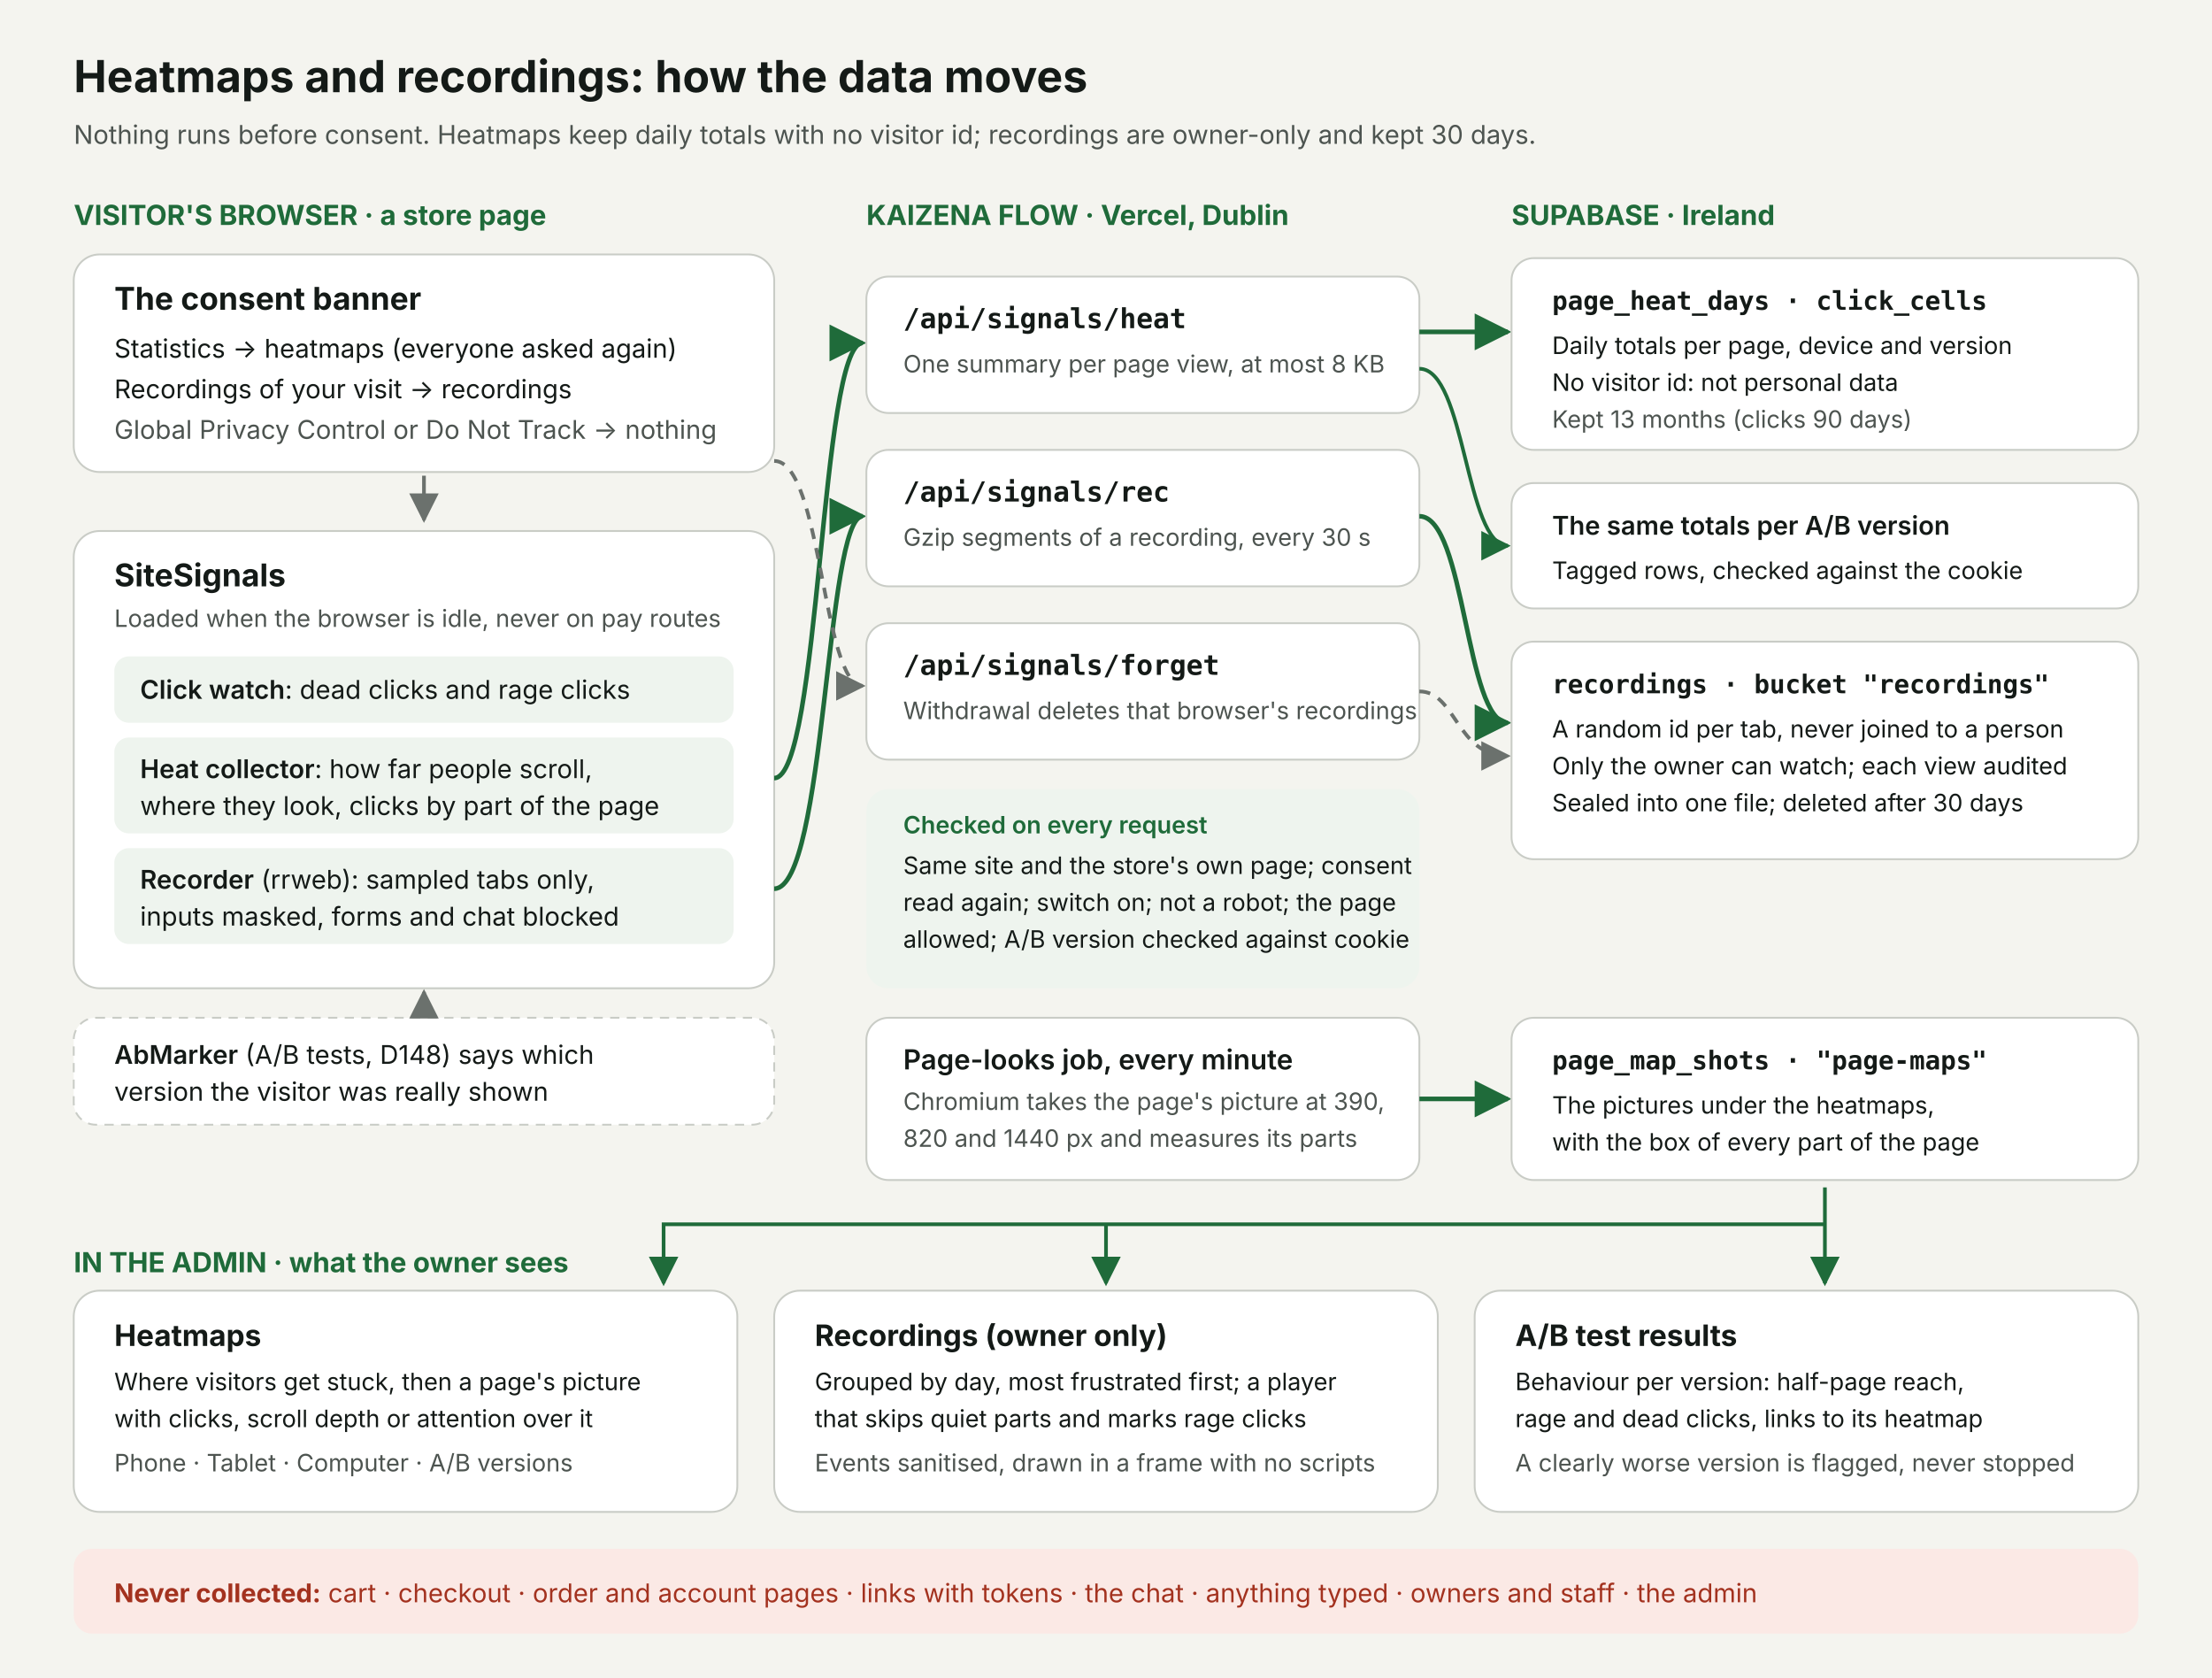
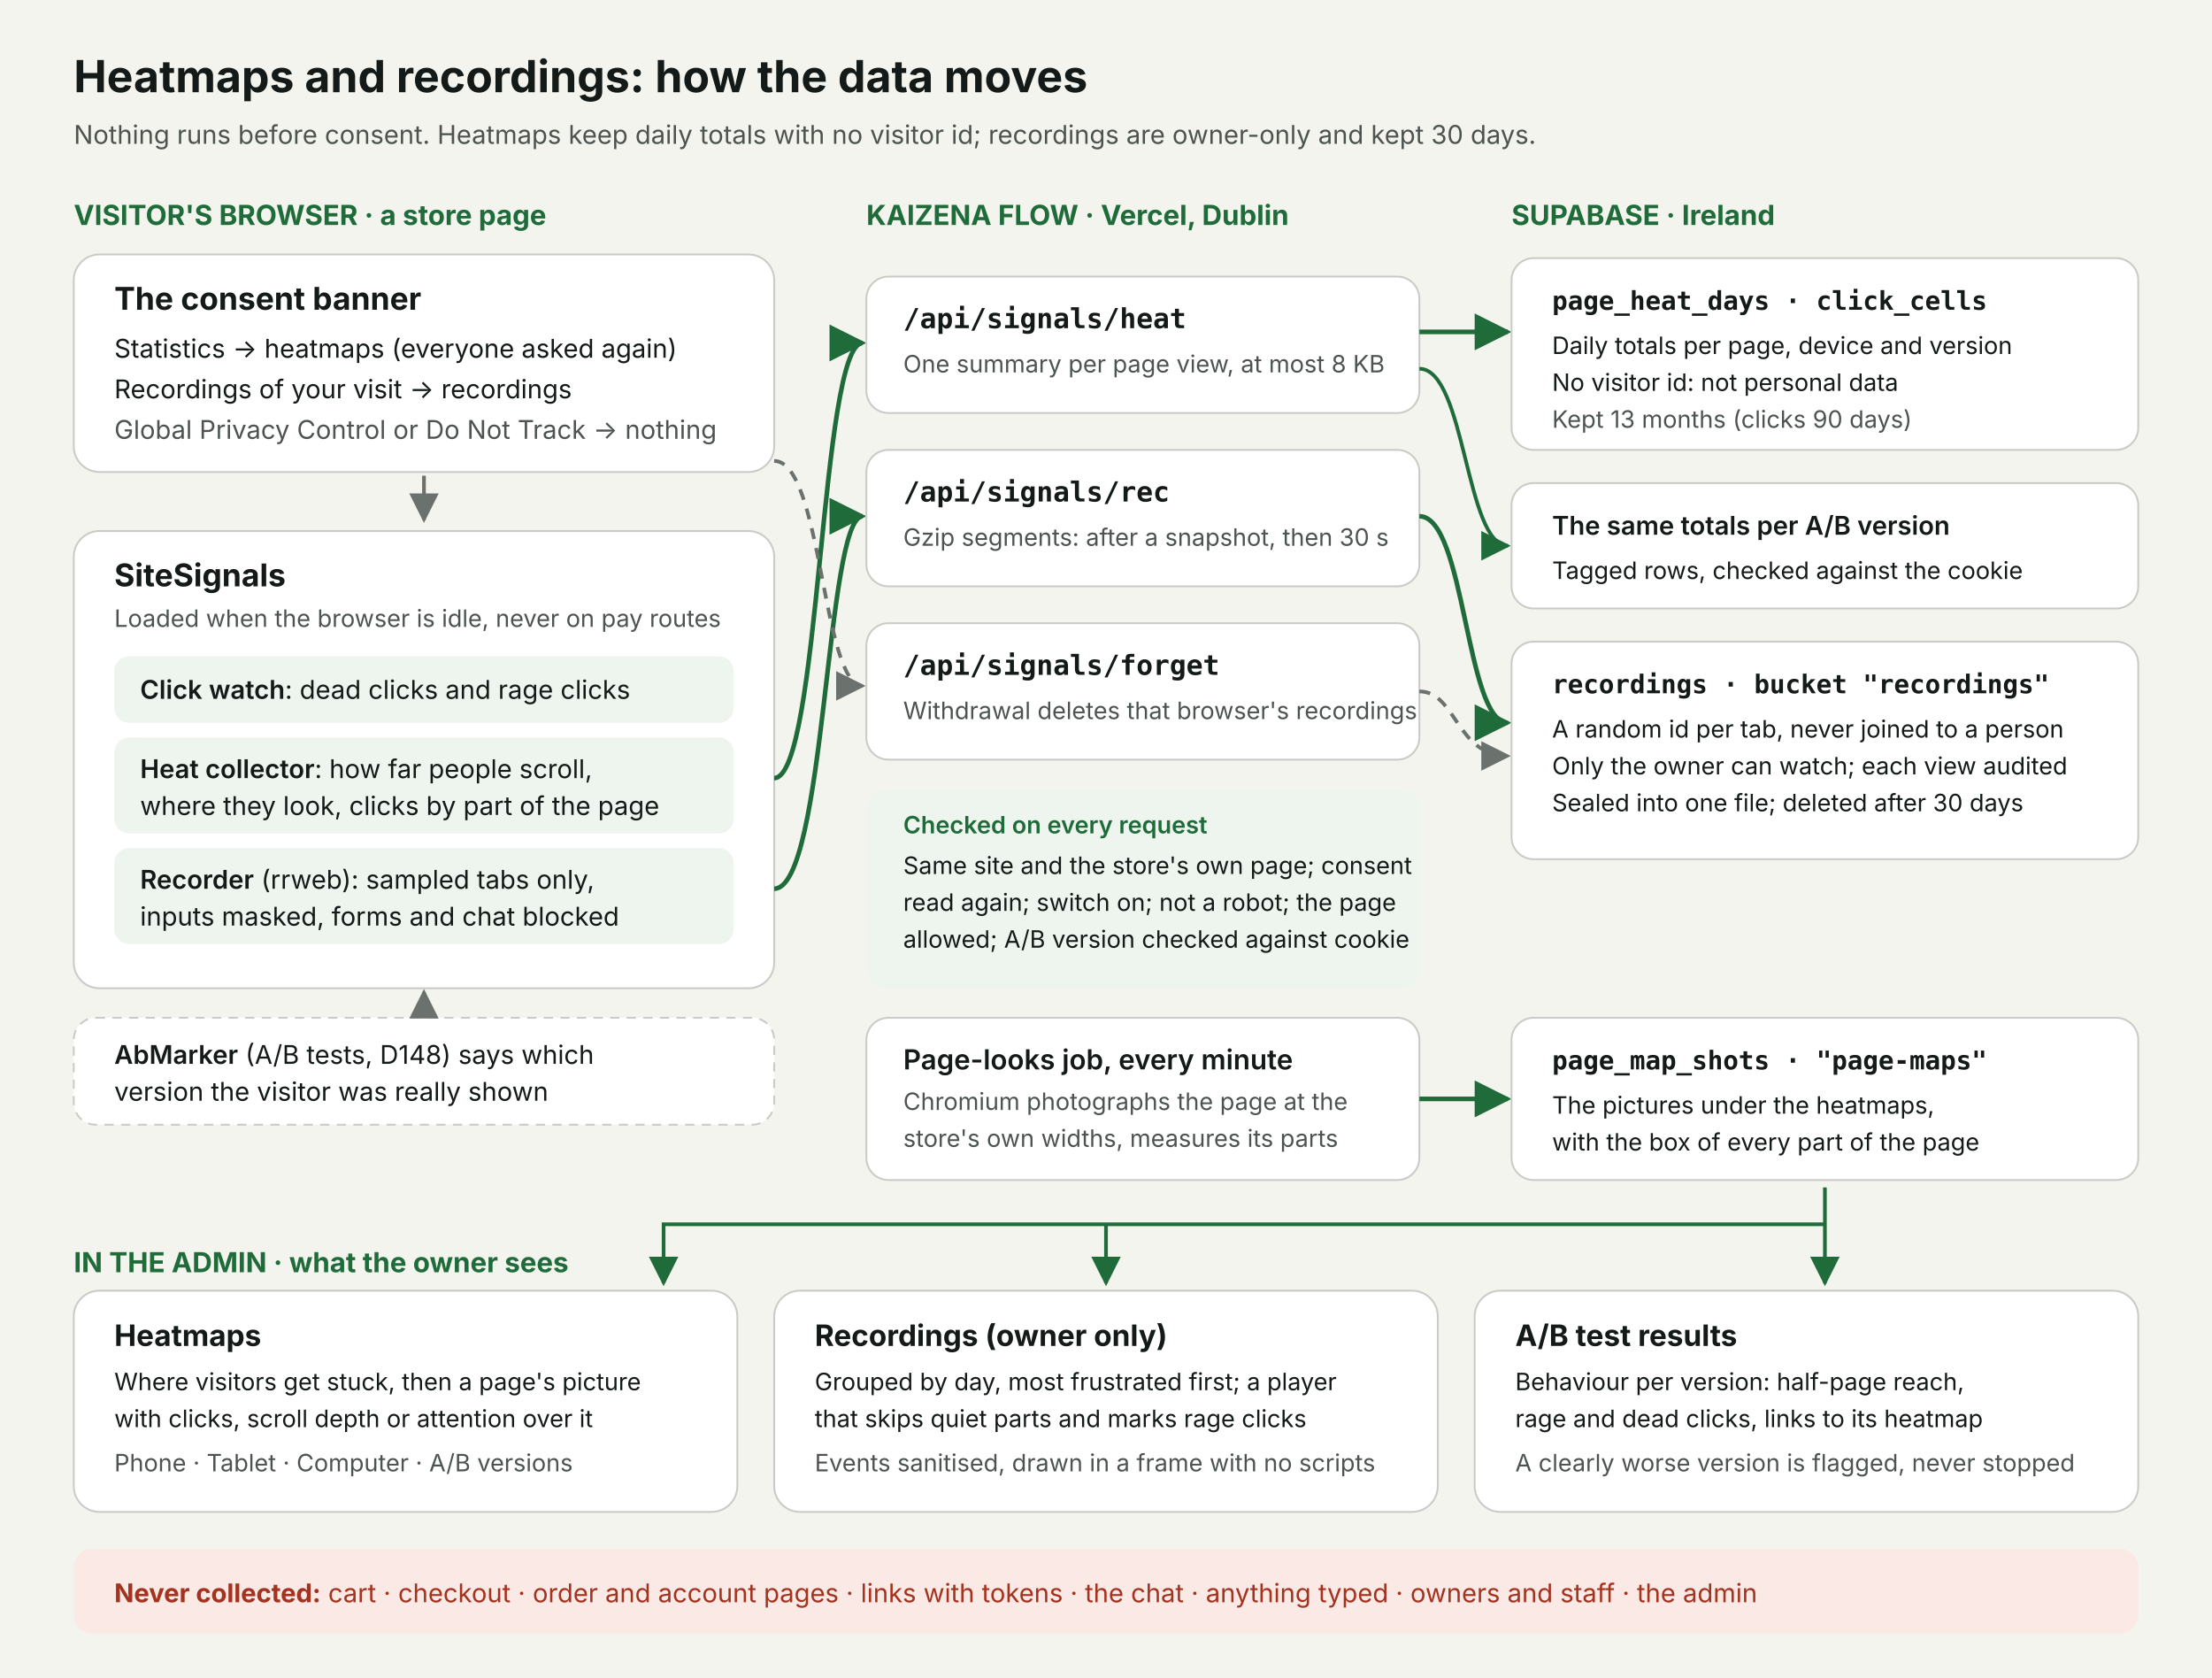
<svg xmlns="http://www.w3.org/2000/svg" width="1200" height="910" viewBox="0 0 1200 910" font-family="Inter, -apple-system, 'Segoe UI', Roboto, Helvetica, Arial, sans-serif">
  <defs>
    <marker id="arrow" viewBox="0 0 10 10" refX="9" refY="5" markerWidth="8" markerHeight="8" orient="auto-start-reverse">
      <path d="M0 0 L10 5 L0 10 z" fill="#1f6b3a" />
    </marker>
    <marker id="arrow-grey" viewBox="0 0 10 10" refX="9" refY="5" markerWidth="8" markerHeight="8" orient="auto-start-reverse">
      <path d="M0 0 L10 5 L0 10 z" fill="#6b716d" />
    </marker>
  </defs>
  <rect width="1200" height="910" fill="#f4f4ef" />
  <text x="40" y="50" font-size="24" font-weight="700" fill="#141a17">Heatmaps and recordings: how the data moves</text>
  <text x="40" y="78" font-size="14" fill="#4d5450">Nothing runs before consent. Heatmaps keep daily totals with no visitor id; recordings are owner-only and kept 30 days.</text>
  <text x="40" y="122" font-size="15" font-weight="700" fill="#1f6b3a">VISITOR'S BROWSER · a store page</text>
  <text x="470" y="122" font-size="15" font-weight="700" fill="#1f6b3a">KAIZENA FLOW · Vercel, Dublin</text>
  <text x="820" y="122" font-size="15" font-weight="700" fill="#1f6b3a">SUPABASE · Ireland</text>
  <rect x="40" y="138" width="380" height="118" rx="14" fill="#ffffff" stroke="#c9ccc6" />
  <text x="62" y="168" font-size="17" font-weight="700" fill="#141a17">The consent banner</text>
  <text x="62" y="194" font-size="14" fill="#141a17">Statistics → heatmaps (everyone asked again)</text>
  <text x="62" y="216" font-size="14" fill="#141a17">Recordings of your visit → recordings</text>
  <text x="62" y="238" font-size="14" fill="#4d5450">Global Privacy Control or Do Not Track → nothing</text>
  <path d="M230 258 L230 282" stroke="#6b716d" stroke-width="2" fill="none" marker-end="url(#arrow-grey)" />
  <rect x="40" y="288" width="380" height="248" rx="14" fill="#ffffff" stroke="#c9ccc6" />
  <text x="62" y="318" font-size="17" font-weight="700" fill="#141a17">SiteSignals</text>
  <text x="62" y="340" font-size="13" fill="#4d5450">Loaded when the browser is idle, never on pay routes</text>
  <rect x="62" y="356" width="336" height="36" rx="8" fill="#eef4ee" />
  <text x="76" y="379" font-size="14" fill="#141a17">
    <tspan font-weight="600">Click watch</tspan>: dead clicks and rage clicks</text>
  <rect x="62" y="400" width="336" height="52" rx="8" fill="#eef4ee" />
  <text x="76" y="422" font-size="14" fill="#141a17">
    <tspan font-weight="600">Heat collector</tspan>: how far people scroll,</text>
  <text x="76" y="442" font-size="14" fill="#141a17">where they look, clicks by part of the page</text>
  <rect x="62" y="460" width="336" height="52" rx="8" fill="#eef4ee" />
  <text x="76" y="482" font-size="14" fill="#141a17">
    <tspan font-weight="600">Recorder</tspan> (rrweb): sampled tabs only,</text>
  <text x="76" y="502" font-size="14" fill="#141a17">inputs masked, forms and chat blocked</text>
  <rect x="40" y="552" width="380" height="58" rx="12" fill="#ffffff" stroke="#c9ccc6" stroke-dasharray="5 4" />
  <text x="62" y="577" font-size="14" fill="#141a17">
    <tspan font-weight="600">AbMarker</tspan> (A/B tests, D148) says which</text>
  <text x="62" y="597" font-size="14" fill="#141a17">version the visitor was really shown</text>
  <path d="M230 552 L230 538" stroke="#6b716d" stroke-width="2" fill="none" marker-end="url(#arrow-grey)" />
  <path d="M420 422 C 445 422, 445 186, 468 186" stroke="#1f6b3a" stroke-width="2.5" fill="none" marker-end="url(#arrow)" />
  <path d="M420 482 C 448 482, 448 280, 468 280" stroke="#1f6b3a" stroke-width="2.5" fill="none" marker-end="url(#arrow)" />
  <path d="M420 250 C 446 250, 446 372, 468 372" stroke="#6b716d" stroke-width="2" stroke-dasharray="6 5" fill="none" marker-end="url(#arrow-grey)" />
  <rect x="470" y="150" width="300" height="74" rx="12" fill="#ffffff" stroke="#c9ccc6" />
  <text x="490" y="178" font-size="15" font-weight="600" fill="#141a17" font-family="ui-monospace, Menlo, Consolas, monospace">/api/signals/heat</text>
  <text x="490" y="202" font-size="13" fill="#4d5450">One summary per page view, at most 8 KB</text>
  <rect x="470" y="244" width="300" height="74" rx="12" fill="#ffffff" stroke="#c9ccc6" />
  <text x="490" y="272" font-size="15" font-weight="600" fill="#141a17" font-family="ui-monospace, Menlo, Consolas, monospace">/api/signals/rec</text>
-   <text x="490" y="296" font-size="13" fill="#4d5450">Gzip segments of a recording, every 30 s</text>
+   <text x="490" y="296" font-size="13" fill="#4d5450">Gzip segments: after a snapshot, then 30 s</text>
  <rect x="470" y="338" width="300" height="74" rx="12" fill="#ffffff" stroke="#c9ccc6" />
  <text x="490" y="366" font-size="15" font-weight="600" fill="#141a17" font-family="ui-monospace, Menlo, Consolas, monospace">/api/signals/forget</text>
  <text x="490" y="390" font-size="13" fill="#4d5450">Withdrawal deletes that browser's recordings</text>
  <rect x="470" y="428" width="300" height="108" rx="12" fill="#eef4ee" />
  <text x="490" y="452" font-size="13" font-weight="600" fill="#1f6b3a">Checked on every request</text>
  <text x="490" y="474" font-size="13" fill="#141a17">Same site and the store's own page; consent</text>
  <text x="490" y="494" font-size="13" fill="#141a17">read again; switch on; not a robot; the page</text>
  <text x="490" y="514" font-size="13" fill="#141a17">allowed; A/B version checked against cookie</text>
  <rect x="470" y="552" width="300" height="88" rx="12" fill="#ffffff" stroke="#c9ccc6" />
  <text x="490" y="580" font-size="15" font-weight="600" fill="#141a17">Page-looks job, every minute</text>
-   <text x="490" y="602" font-size="13" fill="#4d5450">Chromium takes the page's picture at 390,</text>
-   <text x="490" y="622" font-size="13" fill="#4d5450">820 and 1440 px and measures its parts</text>
+   <text x="490" y="602" font-size="13" fill="#4d5450">Chromium photographs the page at the</text>
+   <text x="490" y="622" font-size="13" fill="#4d5450">store's own widths, measures its parts</text>
  <path d="M770 180 L818 180" stroke="#1f6b3a" stroke-width="2.5" fill="none" marker-end="url(#arrow)" />
  <path d="M770 200 C 795 200, 795 296, 818 296" stroke="#1f6b3a" stroke-width="2" fill="none" marker-end="url(#arrow)" />
  <path d="M770 280 C 795 280, 795 392, 818 392" stroke="#1f6b3a" stroke-width="2.5" fill="none" marker-end="url(#arrow)" />
  <path d="M770 375 C 790 375, 790 410, 818 410" stroke="#6b716d" stroke-width="2" stroke-dasharray="6 5" fill="none" marker-end="url(#arrow-grey)" />
  <path d="M770 596 L818 596" stroke="#1f6b3a" stroke-width="2.5" fill="none" marker-end="url(#arrow)" />
  <rect x="820" y="140" width="340" height="104" rx="12" fill="#ffffff" stroke="#c9ccc6" />
  <text x="842" y="168" font-size="14" font-weight="600" fill="#141a17" font-family="ui-monospace, Menlo, Consolas, monospace">page_heat_days · click_cells</text>
  <text x="842" y="192" font-size="13" fill="#141a17">Daily totals per page, device and version</text>
  <text x="842" y="212" font-size="13" fill="#141a17">No visitor id: not personal data</text>
  <text x="842" y="232" font-size="13" fill="#4d5450">Kept 13 months (clicks 90 days)</text>
  <rect x="820" y="262" width="340" height="68" rx="12" fill="#ffffff" stroke="#c9ccc6" />
  <text x="842" y="290" font-size="14" font-weight="600" fill="#141a17">The same totals per A/B version</text>
  <text x="842" y="314" font-size="13" fill="#141a17">Tagged rows, checked against the cookie</text>
  <rect x="820" y="348" width="340" height="118" rx="12" fill="#ffffff" stroke="#c9ccc6" />
  <text x="842" y="376" font-size="14" font-weight="600" fill="#141a17" font-family="ui-monospace, Menlo, Consolas, monospace">recordings · bucket "recordings"</text>
  <text x="842" y="400" font-size="13" fill="#141a17">A random id per tab, never joined to a person</text>
  <text x="842" y="420" font-size="13" fill="#141a17">Only the owner can watch; each view audited</text>
  <text x="842" y="440" font-size="13" fill="#141a17">Sealed into one file; deleted after 30 days</text>
  <rect x="820" y="552" width="340" height="88" rx="12" fill="#ffffff" stroke="#c9ccc6" />
  <text x="842" y="580" font-size="14" font-weight="600" fill="#141a17" font-family="ui-monospace, Menlo, Consolas, monospace">page_map_shots · "page-maps"</text>
  <text x="842" y="604" font-size="13" fill="#141a17">The pictures under the heatmaps,</text>
  <text x="842" y="624" font-size="13" fill="#141a17">with the box of every part of the page</text>
  <text x="40" y="690" font-size="15" font-weight="700" fill="#1f6b3a">IN THE ADMIN · what the owner sees</text>
  <rect x="40" y="700" width="360" height="120" rx="14" fill="#ffffff" stroke="#c9ccc6" />
  <text x="62" y="730" font-size="16" font-weight="700" fill="#141a17">Heatmaps</text>
  <text x="62" y="754" font-size="13" fill="#141a17">Where visitors get stuck, then a page's picture</text>
  <text x="62" y="774" font-size="13" fill="#141a17">with clicks, scroll depth or attention over it</text>
  <text x="62" y="798" font-size="13" fill="#4d5450">Phone · Tablet · Computer · A/B versions</text>
  <rect x="420" y="700" width="360" height="120" rx="14" fill="#ffffff" stroke="#c9ccc6" />
  <text x="442" y="730" font-size="16" font-weight="700" fill="#141a17">Recordings (owner only)</text>
  <text x="442" y="754" font-size="13" fill="#141a17">Grouped by day, most frustrated first; a player</text>
  <text x="442" y="774" font-size="13" fill="#141a17">that skips quiet parts and marks rage clicks</text>
  <text x="442" y="798" font-size="13" fill="#4d5450">Events sanitised, drawn in a frame with no scripts</text>
  <rect x="800" y="700" width="360" height="120" rx="14" fill="#ffffff" stroke="#c9ccc6" />
  <text x="822" y="730" font-size="16" font-weight="700" fill="#141a17">A/B test results</text>
  <text x="822" y="754" font-size="13" fill="#141a17">Behaviour per version: half-page reach,</text>
  <text x="822" y="774" font-size="13" fill="#141a17">rage and dead clicks, links to its heatmap</text>
  <text x="822" y="798" font-size="13" fill="#4d5450">A clearly worse version is flagged, never stopped</text>
  <path d="M990 644 L990 696" stroke="#1f6b3a" stroke-width="2" fill="none" marker-end="url(#arrow)" />
  <path d="M990 664 L360 664 L360 696" stroke="#1f6b3a" stroke-width="2" fill="none" marker-end="url(#arrow)" />
  <path d="M600 664 L600 696" stroke="#1f6b3a" stroke-width="2" fill="none" marker-end="url(#arrow)" />
  <rect x="40" y="840" width="1120" height="46" rx="10" fill="#fbe9e5" />
  <text x="62" y="869" font-size="14" fill="#a3321f">
    <tspan font-weight="700">Never collected:</tspan> cart · checkout · order and account pages · links with tokens · the chat · anything typed · owners and staff · the admin</text>
</svg>
